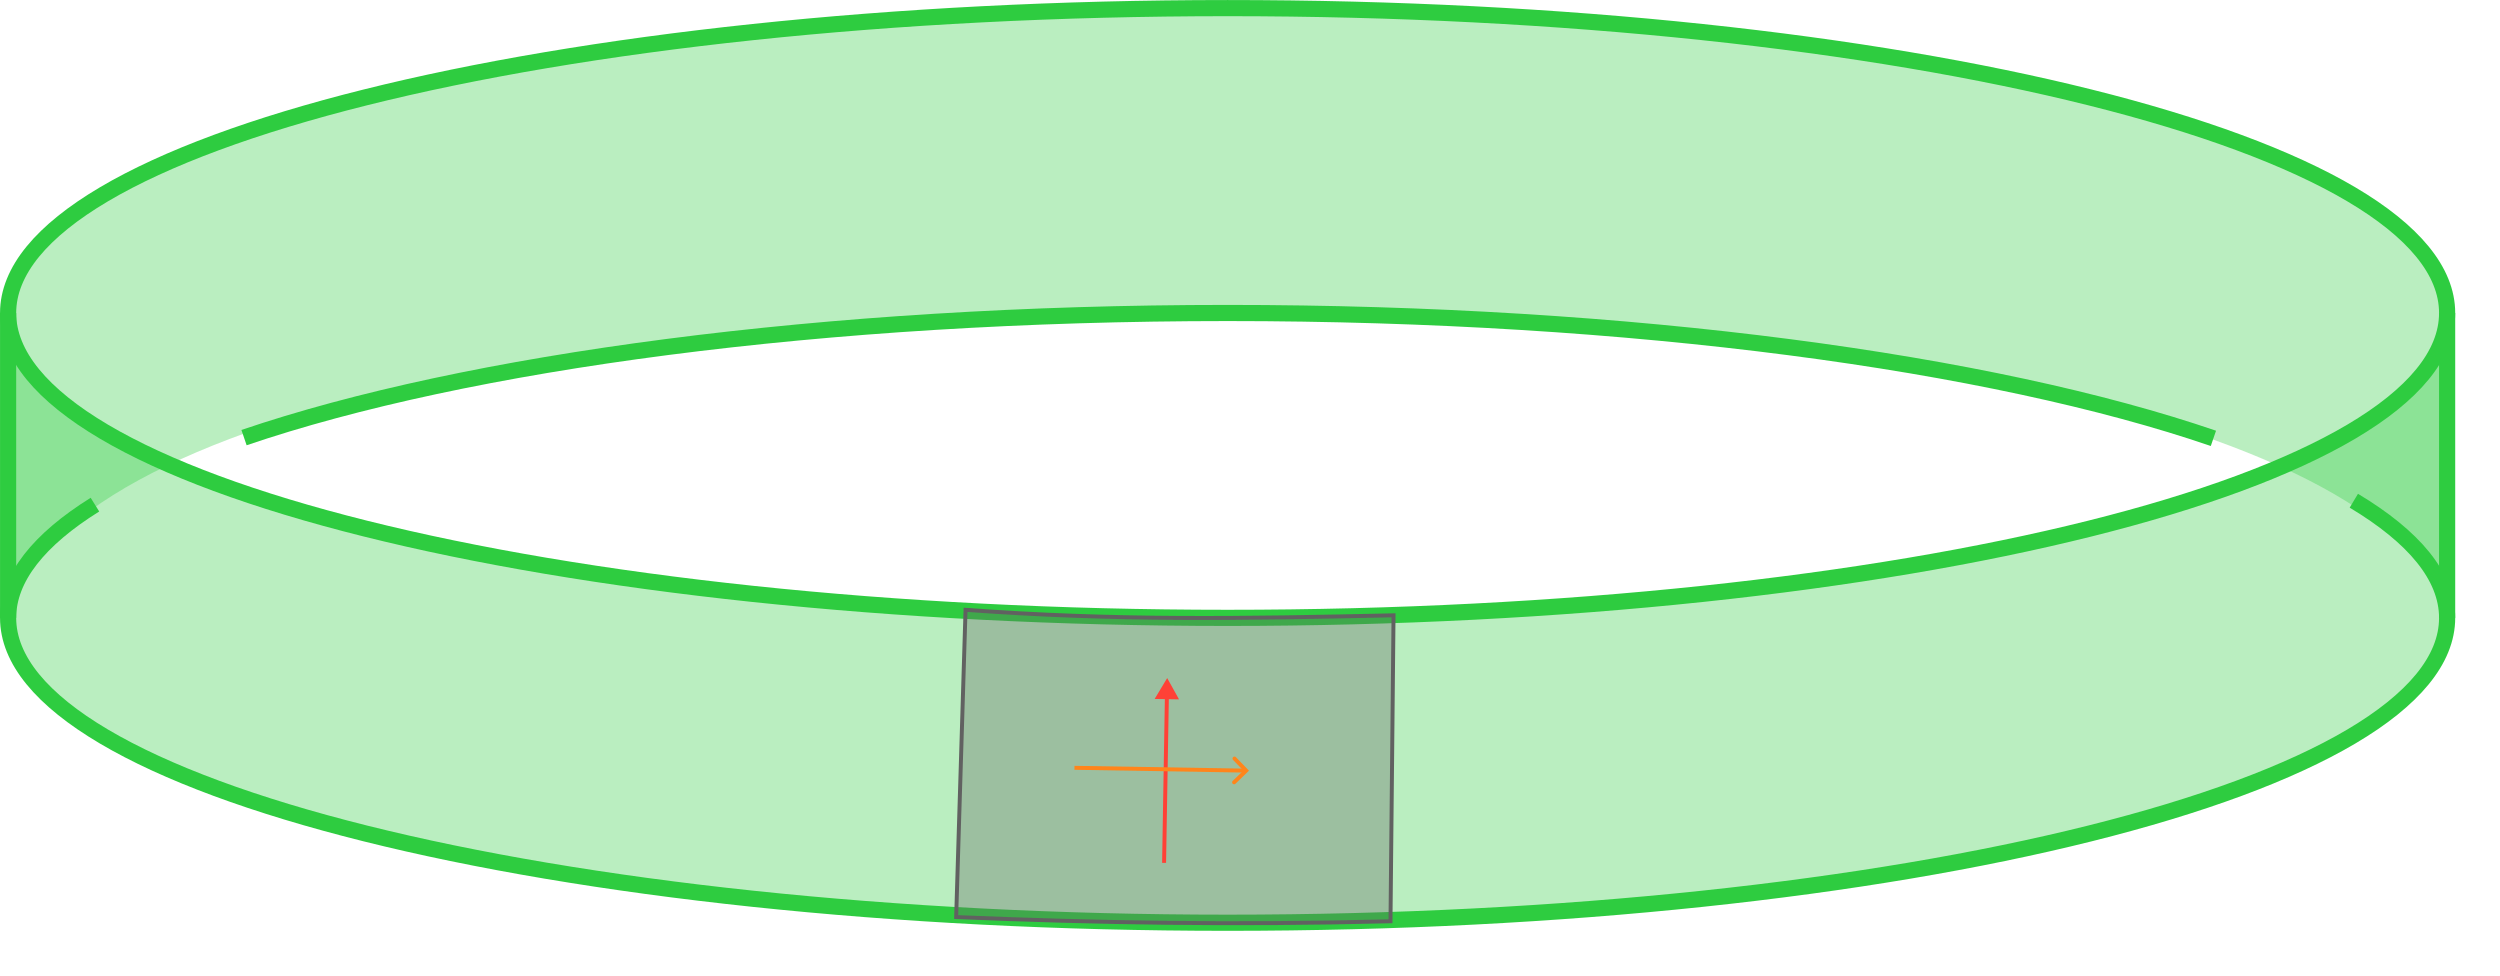
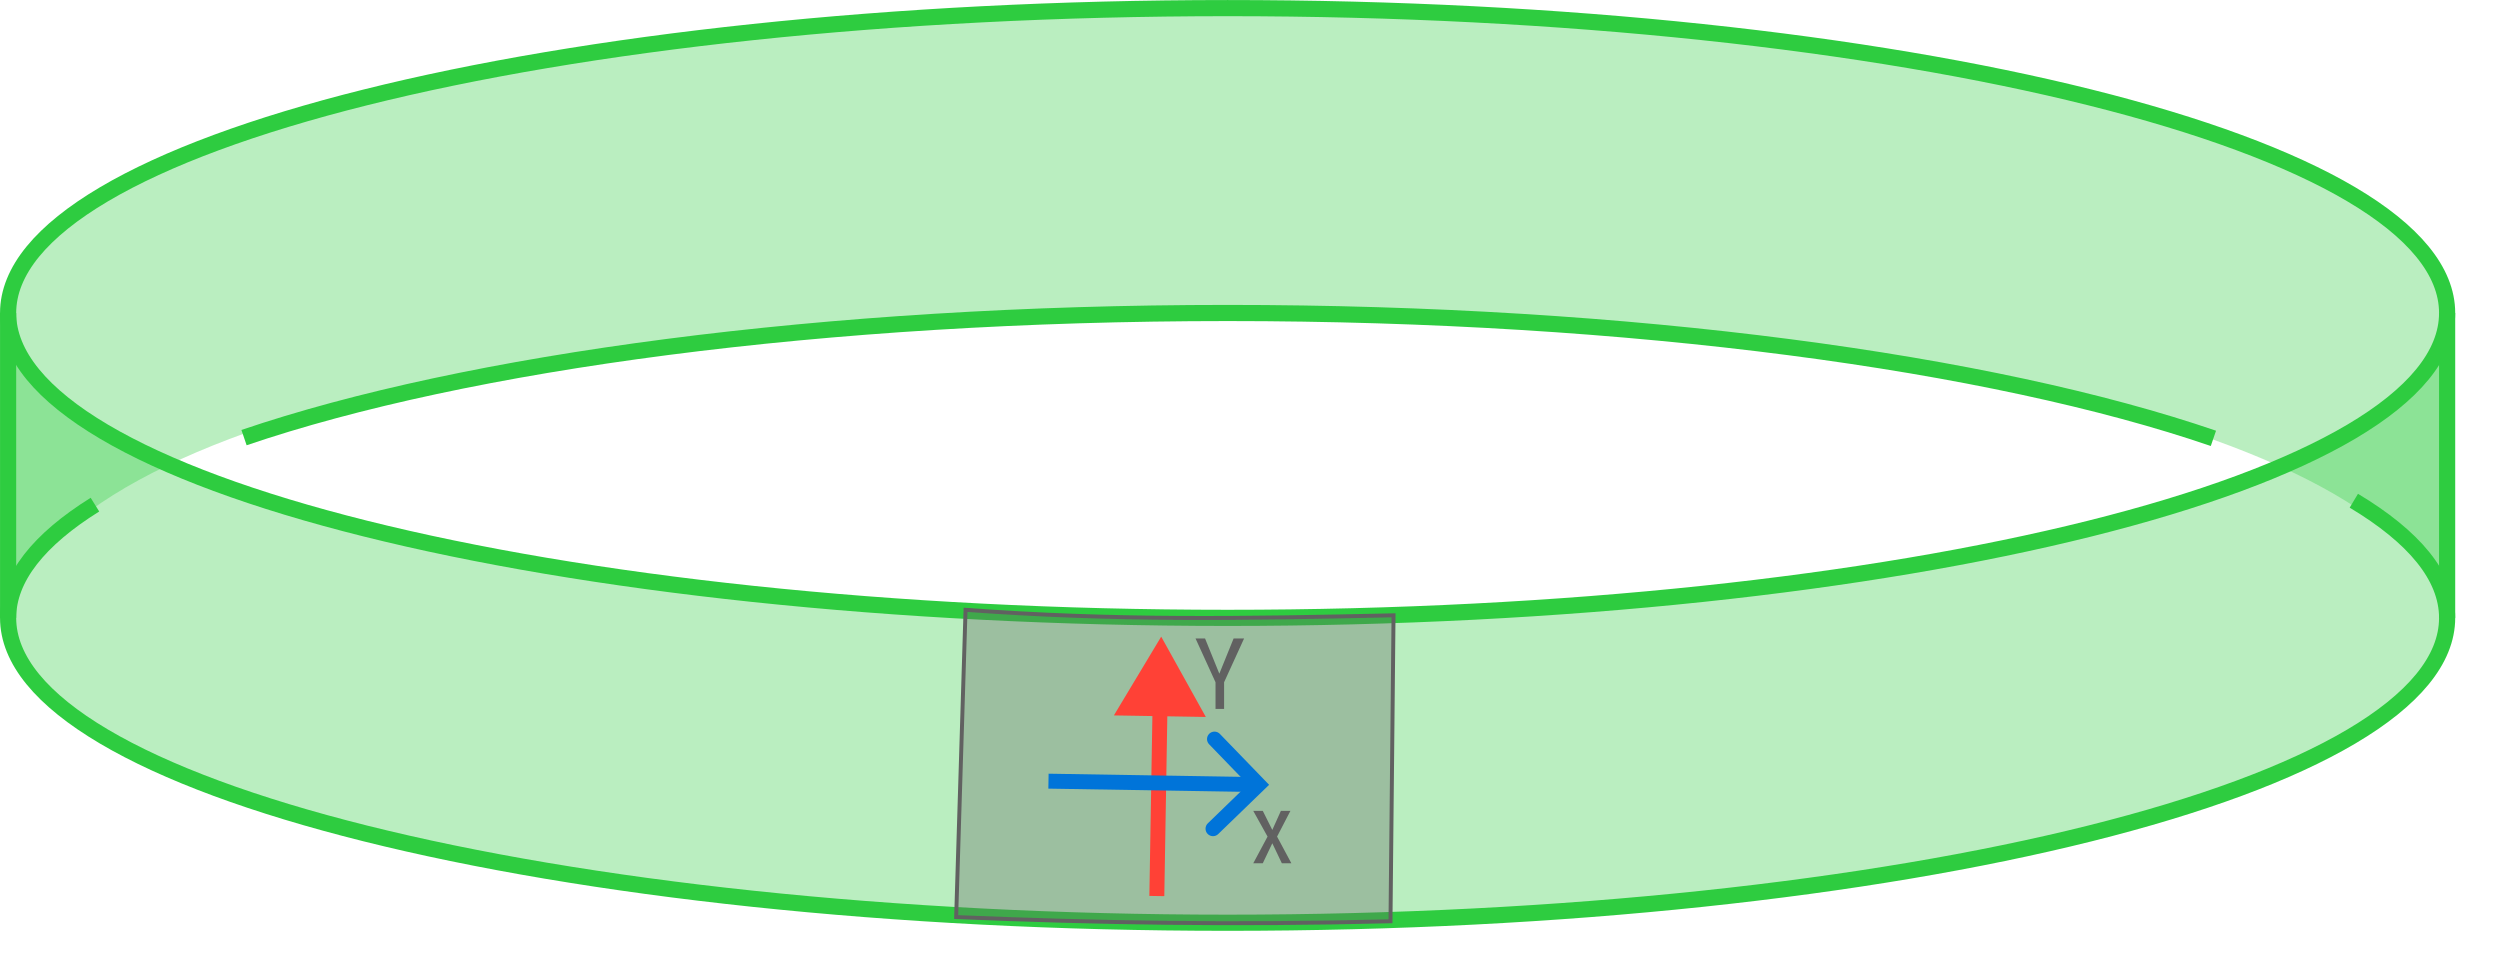
- <svg xmlns="http://www.w3.org/2000/svg" viewBox="0 0 41 16">
-   <defs>
+ <svg xmlns="http://www.w3.org/2000/svg" viewBox="0 0 41 16" version="1.1" id="svg10">
+   <defs id="defs2">
    <marker id="b" markerHeight="1" markerWidth="1" orient="auto-start-reverse" preserveAspectRatio="xMidYMid" refX="0" refY="0" style="overflow:visible" viewBox="0 0 1 1">
-       <path d="M3-3 0 0l3 3" style="fill:none;stroke:context-stroke;stroke-width:1;stroke-linecap:round" transform="rotate(180 .125 0)" />
+       <path d="M3-3 0 0l3 3" style="fill:none;stroke:context-stroke;stroke-width:1;stroke-linecap:round" transform="rotate(180 .125 0)" id="path1" />
    </marker>
    <marker id="a" markerHeight="1" markerWidth="1" orient="auto-start-reverse" preserveAspectRatio="xMidYMid" refX="0" refY="0" style="overflow:visible" viewBox="0 0 1 1">
-       <path d="m5.77 0-8.65 5V-5Z" style="fill:context-stroke;fill-rule:evenodd;stroke:context-stroke;stroke-width:1pt" transform="scale(.5)" />
+       <path d="m5.77 0-8.65 5V-5Z" style="fill:context-stroke;fill-rule:evenodd;stroke:context-stroke;stroke-width:1pt" transform="scale(.5)" id="path2" />
+     </marker>
+     <marker id="a-2" markerHeight="1" markerWidth="1" orient="auto-start-reverse" preserveAspectRatio="xMidYMid" refX="0" refY="0" style="overflow:visible" viewBox="0 0 1 1">
+       <path d="M 5.77,0 -2.88,5 V -5 Z" style="fill:context-stroke;fill-rule:evenodd;stroke:context-stroke;stroke-width:1pt" transform="scale(0.5)" id="path2-7" />
+     </marker>
+     <marker id="b-0" markerHeight="1" markerWidth="1" orient="auto-start-reverse" preserveAspectRatio="xMidYMid" refX="0" refY="0" style="overflow:visible" viewBox="0 0 1 1">
+       <path d="M 3,-3 0,0 3,3" style="fill:none;stroke:context-stroke;stroke-width:1;stroke-linecap:round" transform="rotate(180,0.125,0)" id="path1-9" />
+     </marker>
+     <marker id="marker3" markerHeight="1" markerWidth="1" orient="auto-start-reverse" preserveAspectRatio="xMidYMid" refX="0" refY="0" style="overflow:visible" viewBox="0 0 1 1">
+       <path d="M 5.77,0 -2.88,5 V -5 Z" style="fill:context-stroke;fill-rule:evenodd;stroke:context-stroke;stroke-width:1pt" transform="scale(0.5)" id="path3-3" />
+     </marker>
+     <marker id="marker4" markerHeight="1" markerWidth="1" orient="auto-start-reverse" preserveAspectRatio="xMidYMid" refX="0" refY="0" style="overflow:visible" viewBox="0 0 1 1">
+       <path d="M 3,-3 0,0 3,3" style="fill:none;stroke:context-stroke;stroke-width:1;stroke-linecap:round" transform="rotate(180,0.125,0)" id="path4-6" />
    </marker>
  </defs>
-   <g style="display:inline">
-     <path d="M25 105v5c1 6.664 39.39 6.671 40 0v-5c-.659 6.273-38 7-40 0" class="stroke-green fill-green" style="display:inline;fill:#2ecc40;fill-opacity:.332;stroke:none;stroke-width:.265;stroke-dasharray:none;stroke-opacity:1" transform="translate(-24.867 -99.867)" />
-     <path d="M25 105v5c1.684-6.934 38.497-6.526 40 0v-5c-.716-6.316-38-7-40 0" class="stroke-green fill-green" style="display:inline;fill:#2ecc40;fill-opacity:.332;stroke:none;stroke-width:.265;stroke-dasharray:none;stroke-opacity:1" transform="translate(-24.867 -99.867)" />
-     <path d="M63.47 108.079c.986.591 1.53 1.24 1.53 1.921 0 2.761-8.954 5-20 5s-20-2.239-20-5c0-.656.505-1.283 1.424-1.857m2.445-1.099C32.509 105.804 38.379 105 45 105c6.643 0 12.53.81 16.167 2.056" class="stroke-green fill-green" style="display:inline;fill:none;stroke:#2ecc40;stroke-width:.265;stroke-opacity:1" transform="translate(-24.867 -99.867)" />
-     <path d="M65 105a20 5 0 0 1-20 5 20 5 0 0 1-20-5 20 5 0 0 1 20-5 20 5 0 0 1 20 5z" class="stroke-green fill-green" style="display:inline;fill:none;stroke:#2ecc40;stroke-width:.265;stroke-opacity:1" transform="translate(-24.867 -99.867)" />
-     <path d="M25 105v5m40-5v5" class="stroke-green fill-green" style="display:inline;fill:none;fill-opacity:1;stroke:#2ecc40;stroke-width:.265;stroke-dasharray:none;stroke-opacity:1" transform="translate(-24.867 -99.867)" />
-     <path d="M40.702 109.868c2.452.181 4.56.143 7.019.09l-.05 5.018c-2.602.064-4.812.026-7.123-.069z" class="stroke-comment fill-comment stroke-comment" style="fill:#616161;fill-opacity:.333;stroke:#616161;stroke-width:.065;stroke-dasharray:none;stroke-opacity:1" transform="translate(-24.867 -99.867)" />
-     <path d="m43.958 114.018.047-2.8" class="stroke-comment fill-comment" style="fill:#616161;fill-opacity:.333;stroke:#ff4136;stroke-width:.065;stroke-dasharray:none;stroke-opacity:1;marker-end:url(#a)" transform="translate(-24.867 -99.867)" />
-     <path d="m42.488 112.459 2.8.046" class="stroke-orange fill-orange" style="fill:none;fill-opacity:.333;stroke:#ff851b;stroke-width:.065;stroke-miterlimit:3.9;stroke-dasharray:none;stroke-opacity:1;marker-end:url(#b);paint-order:normal" transform="translate(-24.867 -99.867)" />
+   <g style="display:inline" id="g10">
+     <path d="M25 105v5c1 6.664 39.39 6.671 40 0v-5c-.659 6.273-38 7-40 0" class="stroke-green fill-green" style="display:inline;fill:#2ecc40;fill-opacity:.332;stroke:none;stroke-width:.265;stroke-dasharray:none;stroke-opacity:1" transform="translate(-24.867 -99.867)" id="path3" />
+     <path d="M25 105v5c1.684-6.934 38.497-6.526 40 0v-5c-.716-6.316-38-7-40 0" class="stroke-green fill-green" style="display:inline;fill:#2ecc40;fill-opacity:.332;stroke:none;stroke-width:.265;stroke-dasharray:none;stroke-opacity:1" transform="translate(-24.867 -99.867)" id="path4" />
+     <path d="M63.47 108.079c.986.591 1.53 1.24 1.53 1.921 0 2.761-8.954 5-20 5s-20-2.239-20-5c0-.656.505-1.283 1.424-1.857m2.445-1.099C32.509 105.804 38.379 105 45 105c6.643 0 12.53.81 16.167 2.056" class="stroke-green fill-green" style="display:inline;fill:none;stroke:#2ecc40;stroke-width:.265;stroke-opacity:1" transform="translate(-24.867 -99.867)" id="path5" />
+     <path d="M65 105a20 5 0 0 1-20 5 20 5 0 0 1-20-5 20 5 0 0 1 20-5 20 5 0 0 1 20 5z" class="stroke-green fill-green" style="display:inline;fill:none;stroke:#2ecc40;stroke-width:.265;stroke-opacity:1" transform="translate(-24.867 -99.867)" id="path6" />
+     <path d="M25 105v5m40-5v5" class="stroke-green fill-green" style="display:inline;fill:none;fill-opacity:1;stroke:#2ecc40;stroke-width:.265;stroke-dasharray:none;stroke-opacity:1" transform="translate(-24.867 -99.867)" id="path7" />
+     <path d="M40.702 109.868c2.452.181 4.56.143 7.019.09l-.05 5.018c-2.602.064-4.812.026-7.123-.069z" class="stroke-comment fill-comment stroke-comment" style="fill:#616161;fill-opacity:.333;stroke:#616161;stroke-width:.065;stroke-dasharray:none;stroke-opacity:1" transform="translate(-24.867 -99.867)" id="path8" />
+     <path d="m 18.972,14.695 0.057,-3.384" class="stroke-comment fill-comment" style="fill:#616161;fill-opacity:0.333;stroke:#ff4136;stroke-width:0.245;stroke-dasharray:none;stroke-opacity:1;marker-end:url(#a)" id="path9" />
+     <path d="m 17.195,12.811 3.384,0.056" class="stroke-orange fill-orange" style="fill:none;fill-opacity:0.333;stroke:#0074d9;stroke-width:0.245;stroke-miterlimit:3.9;stroke-dasharray:none;stroke-opacity:1;marker-end:url(#b);paint-order:normal" id="path10" />
+     <g id="g10-36" transform="translate(2.319022,2.68499)">
+       <text xml:space="preserve" style="font-style:normal;font-variant:normal;font-weight:normal;font-stretch:normal;font-size:1.629px;font-family:'Roboto Condensed';-inkscape-font-specification:'Roboto Condensed, ';text-align:start;writing-mode:lr-tb;direction:ltr;text-anchor:start;display:inline;fill:#616161;fill-opacity:1;stroke:none;stroke-width:0.038;stroke-linejoin:round;stroke-dasharray:none;stroke-opacity:1;paint-order:stroke fill markers" x="18.188" y="11.471" id="text12-7">
+         <tspan id="tspan12-5" x="18.188" y="11.471" style="stroke-width:0.038">x</tspan>
+       </text>
+     </g>
+     <g id="g10-36-3" transform="translate(2.66499,2.466456)">
+       <text xml:space="preserve" style="font-style:normal;font-variant:normal;font-weight:normal;font-stretch:normal;font-size:1.629px;font-family:'Roboto Condensed';-inkscape-font-specification:'Roboto Condensed, ';text-align:start;writing-mode:lr-tb;direction:ltr;text-anchor:start;display:inline;fill:#616161;fill-opacity:1;stroke:none;stroke-width:0.038;stroke-linejoin:round;stroke-dasharray:none;stroke-opacity:1;paint-order:stroke fill markers" x="16.911" y="9.161" id="text12-7-5">
+         <tspan id="tspan12-5-6" x="16.911" y="9.161" style="stroke-width:0.038">Y</tspan>
+       </text>
+     </g>
  </g>
</svg>
